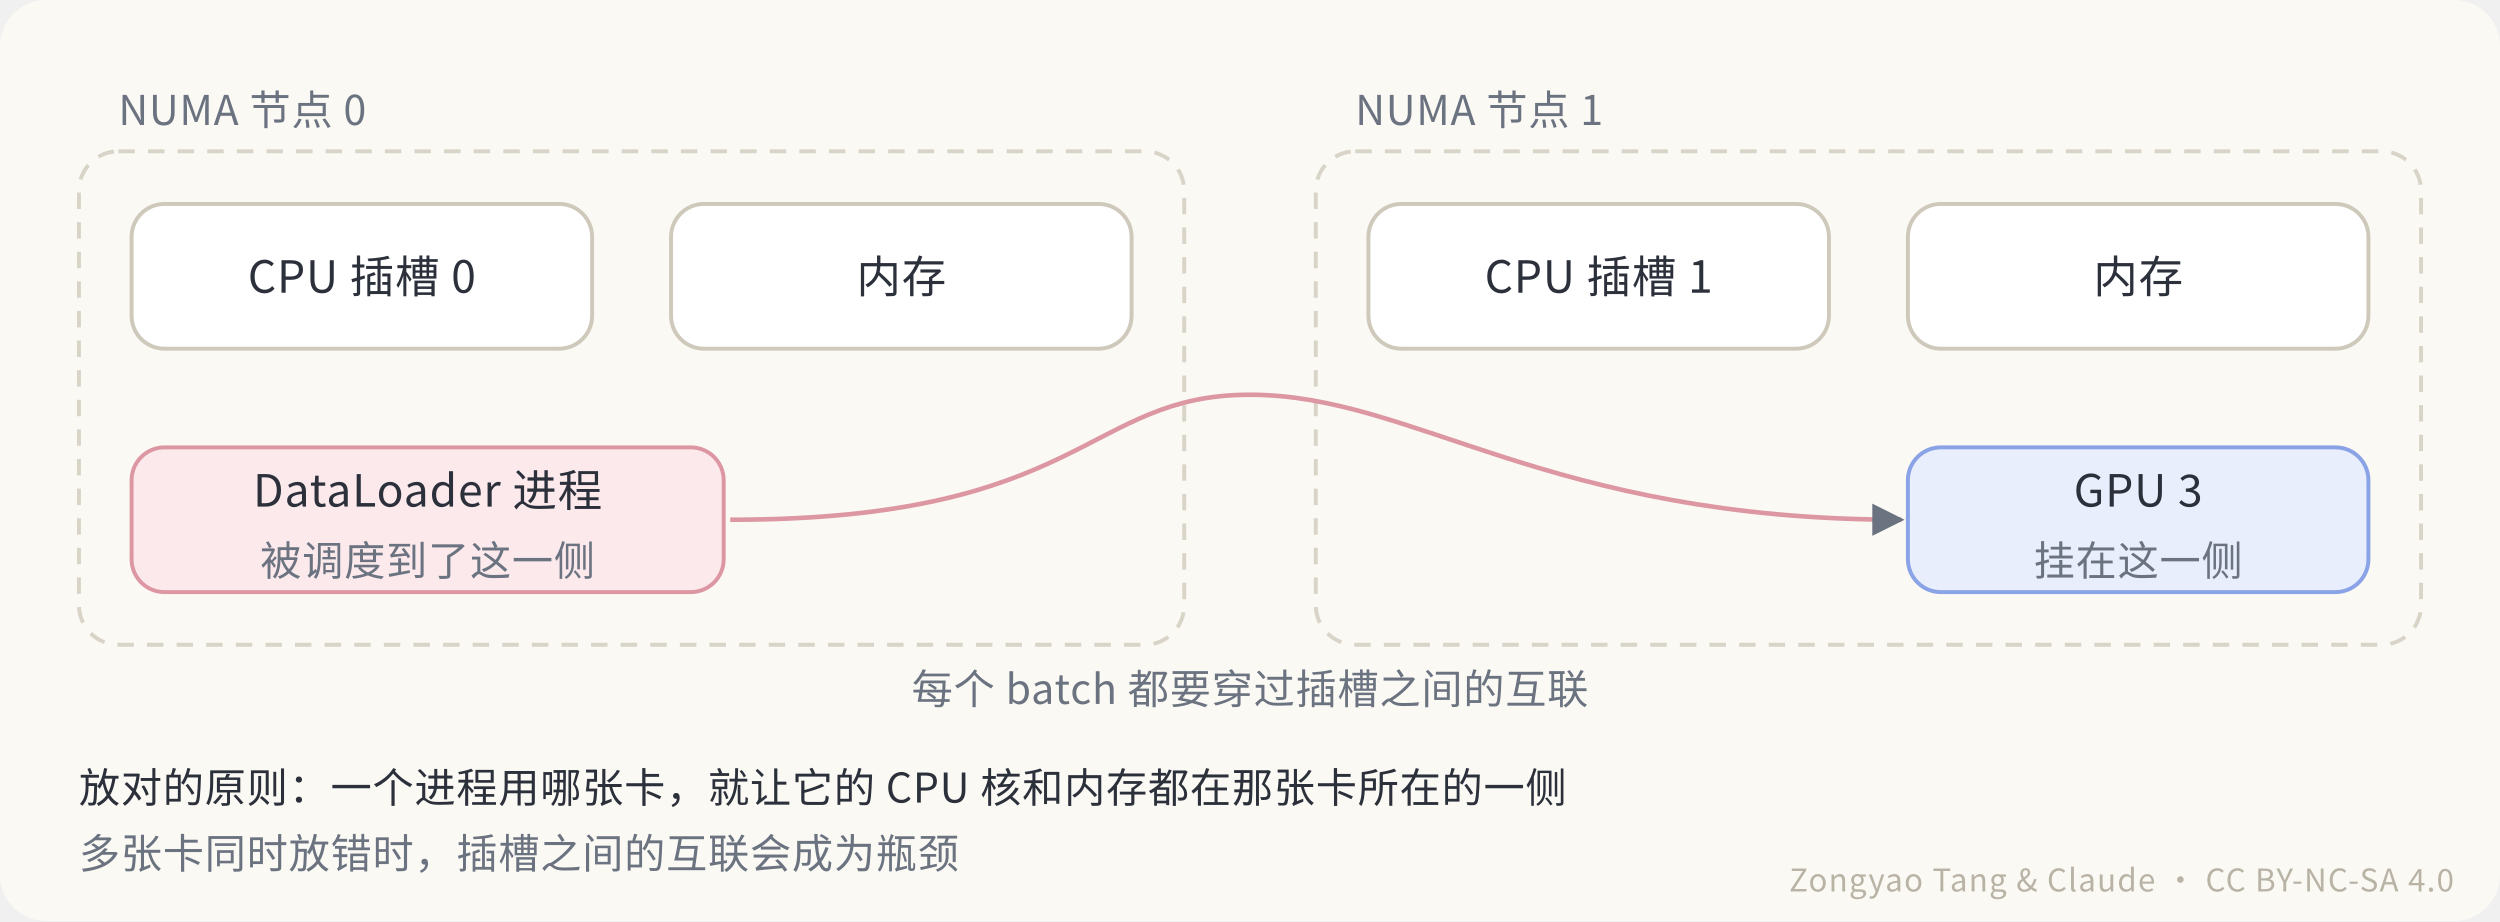
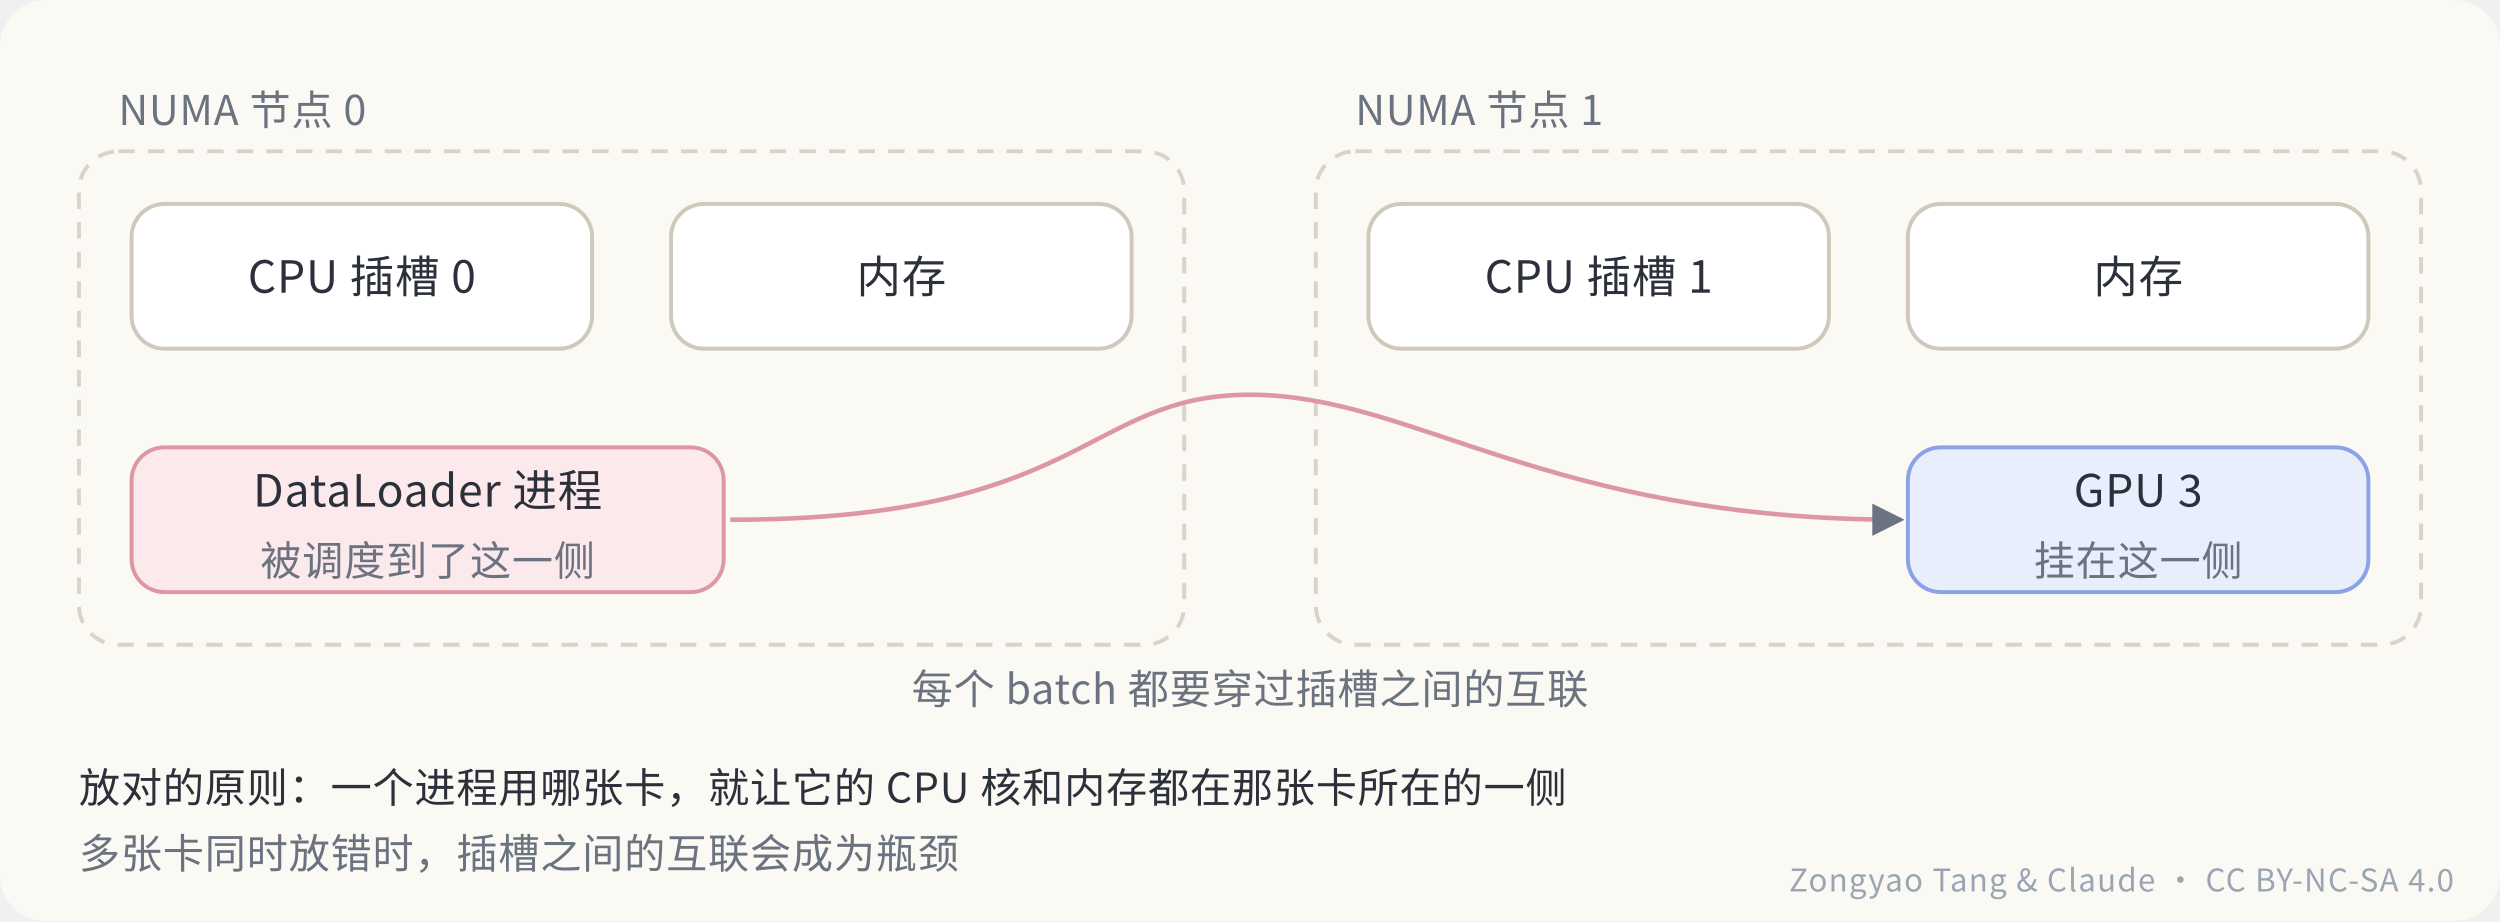
<svg xmlns="http://www.w3.org/2000/svg" viewBox="0 0 760 280" width="760" height="280" font-family="'PingFang SC','Noto Sans CJK SC','Source Han Sans SC','Hiragino Sans GB','Microsoft YaHei',sans-serif" role="img" aria-label="NUMA：进程和设备不在同一侧">
  <defs>
    <marker id="tip" viewBox="0 0 10 10" refX="9" refY="5" markerWidth="7" markerHeight="7" orient="auto-start-reverse">
      <path d="M0 0 L10 5 L0 10 z" fill="#6b7280" />
    </marker>
  </defs>
  <rect width="760" height="280" rx="14" fill="#fbf9f4" />
  <rect x="24" y="46" width="336" height="150" rx="12" fill="none" stroke="#d9d4c8" stroke-width="1.2" stroke-dasharray="5 4" />
  <text x="36" y="38" font-size="12.5" fill="#6b7280" font-weight="400" text-anchor="start" letter-spacing=".02em">NUMA 节点 0</text>
  <rect x="40" y="62" width="140" height="44" rx="10" fill="#ffffff" stroke="#cfc9bb" stroke-width="1.2" />
  <text x="110.0" y="89.0" font-size="13.5" fill="#2b303b" font-weight="500" text-anchor="middle" letter-spacing=".02em">CPU 插槽 0</text>
  <rect x="204" y="62" width="140" height="44" rx="10" fill="#ffffff" stroke="#cfc9bb" stroke-width="1.2" />
  <text x="274.0" y="89.0" font-size="13.5" fill="#2b303b" font-weight="500" text-anchor="middle" letter-spacing=".02em">内存</text>
  <rect x="400" y="46" width="336" height="150" rx="12" fill="none" stroke="#d9d4c8" stroke-width="1.2" stroke-dasharray="5 4" />
  <text x="412" y="38" font-size="12.5" fill="#6b7280" font-weight="400" text-anchor="start" letter-spacing=".02em">NUMA 节点 1</text>
  <rect x="416" y="62" width="140" height="44" rx="10" fill="#ffffff" stroke="#cfc9bb" stroke-width="1.2" />
  <text x="486.0" y="89.0" font-size="13.5" fill="#2b303b" font-weight="500" text-anchor="middle" letter-spacing=".02em">CPU 插槽 1</text>
  <rect x="580" y="62" width="140" height="44" rx="10" fill="#ffffff" stroke="#cfc9bb" stroke-width="1.2" />
  <text x="650.0" y="89.0" font-size="13.5" fill="#2b303b" font-weight="500" text-anchor="middle" letter-spacing=".02em">内存</text>
  <rect x="40" y="136" width="180" height="44" rx="10" fill="#fbe9ec" stroke="#dc97a3" stroke-width="1.2" />
  <text x="130.0" y="154.0" font-size="13.5" fill="#2b303b" font-weight="500" text-anchor="middle" letter-spacing=".02em">DataLoader 进程</text>
  <text x="130.0" y="175.0" font-size="12.5" fill="#6b7280" font-weight="400" text-anchor="middle" letter-spacing=".02em">被调度到了这一侧</text>
  <rect x="580" y="136" width="140" height="44" rx="10" fill="#e8eefc" stroke="#8aa2e6" stroke-width="1.2" />
  <text x="650.0" y="154.0" font-size="13.5" fill="#2b303b" font-weight="500" text-anchor="middle" letter-spacing=".02em">GPU 3</text>
  <text x="650.0" y="175.0" font-size="12.5" fill="#6b7280" font-weight="400" text-anchor="middle" letter-spacing=".02em">挂在这一侧</text>
  <path d="M222 158 C 330 158, 330 120, 380 120 S 470 158, 578 158" fill="none" stroke="#dc97a3" stroke-width="1.4" marker-end="url(#tip)" />
  <text x="380" y="214" font-size="12.5" fill="#6b7280" font-weight="400" text-anchor="middle" letter-spacing=".02em">每个 batch 都要穿过插槽之间的互联</text>
  <text x="24" y="244" font-size="12.5" fill="#2b303b" font-weight="400" text-anchor="start" letter-spacing=".02em">放对的原则：一个进程用哪张卡，就让它的 CPU 核和内存都在那张卡所在的一侧</text>
  <text x="24" y="264" font-size="12.5" fill="#6b7280" font-weight="400" text-anchor="start" letter-spacing=".02em">多张卡同时放错时，插槽之间的互联会成为瓶颈</text>
-   <text x="746" y="271" font-size="9.5" fill="#b9b3a6" text-anchor="end" letter-spacing=".04em">Zongyao Tang &amp; Claude · CC BY-NC-SA 4.0</text>
+   <text x="746" y="271" font-size="9.5" fill="#9AA5B4" text-anchor="end" letter-spacing=".04em">Zongyao Tang &amp; Claude · CC BY-NC-SA 4.0</text>
</svg>
